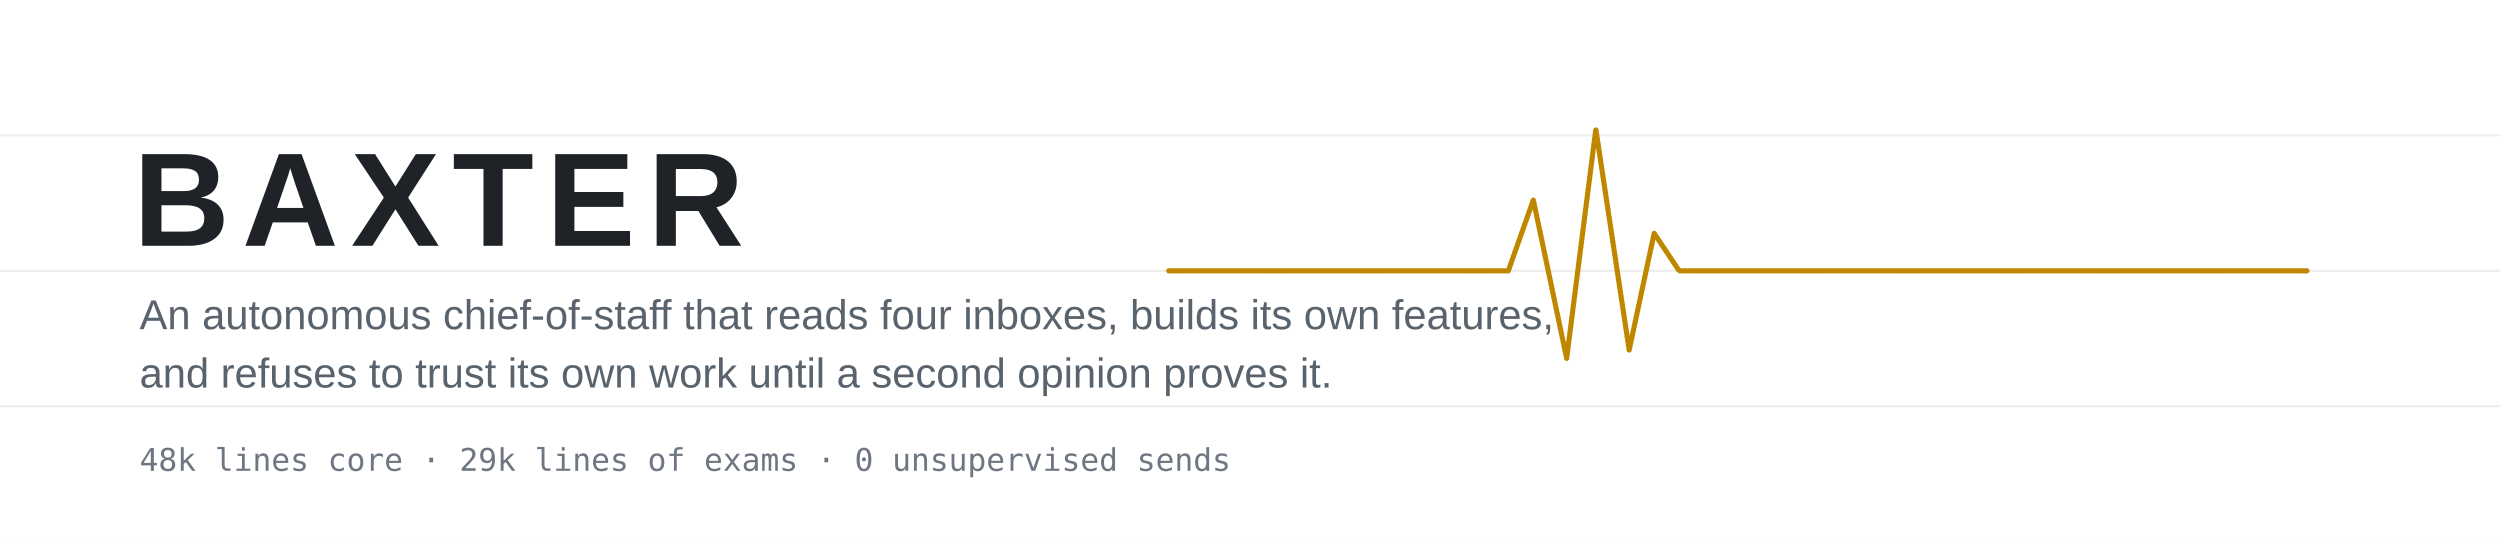
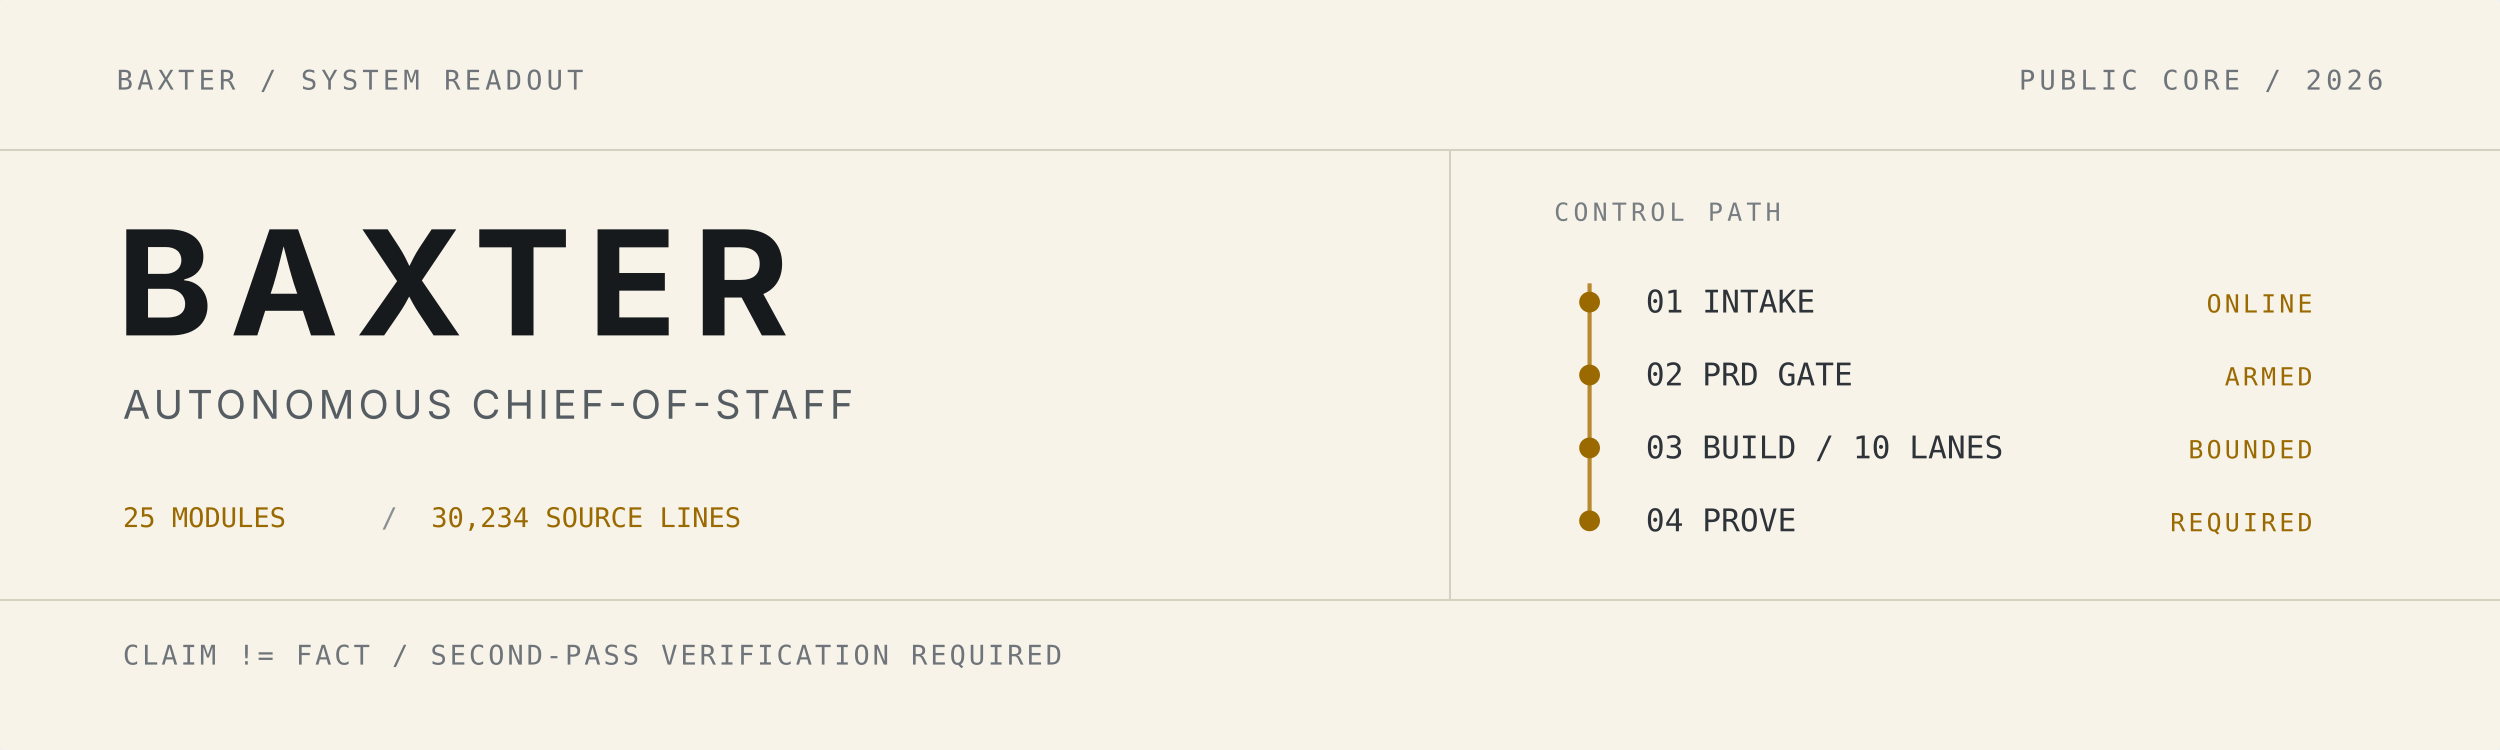
- <svg xmlns="http://www.w3.org/2000/svg" viewBox="0 0 1200 260" font-family="'Segoe UI', -apple-system, 'Helvetica Neue', Arial, sans-serif">
-   <style>
-     .beat { stroke-dasharray: 1; stroke-dashoffset: 1; animation: draw 3.5s cubic-bezier(0.2,0,0,1) 0.3s forwards; }
-     .dot  { animation: pulse 2s ease-in-out 3.8s infinite; transform-origin: 1108px 130px; }
-     .tipd { opacity: 0; animation: rise 0.6s ease-out 3.6s forwards; }
-     @keyframes draw  { to { stroke-dashoffset: 0; } }
-     @keyframes rise  { to { opacity: 1; } }
-     @keyframes pulse { 0%,100% { transform: scale(1); opacity: 0.9; } 50% { transform: scale(2.4); opacity: 0; } }
-   </style>
-   <rect width="1200" height="260" fill="#ffffff" />
-   <g stroke="#1f2328" stroke-opacity="0.08" stroke-width="1">
-     <line x1="0" y1="65" x2="1200" y2="65" />
-     <line x1="0" y1="130" x2="1200" y2="130" />
-     <line x1="0" y1="195" x2="1200" y2="195" />
+ <svg xmlns="http://www.w3.org/2000/svg" viewBox="0 0 1200 360" role="img" aria-labelledby="title desc">
+   <rect width="1200" height="360" rx="2" fill="#f7f3e9" />
+   <g stroke="#d8d0bf" stroke-width="1">
+     <path d="M0 72H1200M0 288H1200" />
+     <path d="M696 72V288" />
  </g>
-   <path class="beat" pathLength="1" fill="none" stroke="#bf8700" stroke-width="2.5" stroke-linejoin="round" stroke-linecap="round" d="M560 130 L700 130 L724 130 L736 96 L752 172 L766 62 L782 168 L794 112 L806 130 L900 130 L1108 130" />
-   <g class="tipd">
-     <circle class="dot" cx="1108" cy="130" r="4" fill="#bf8700" />
-     <circle cx="1108" cy="130" r="4" fill="#bf8700" />
-     <text x="1108" y="108" text-anchor="middle" font-size="14" font-weight="600" fill="#bf8700" font-family="Consolas, 'Cascadia Code', monospace">alive</text>
+   <g fill="#6e7479" font-family="ui-monospace, SFMono-Regular, Consolas, monospace" font-size="13" letter-spacing="2">
+     <text x="56" y="43">BAXTER / SYSTEM READOUT</text>
+     <text x="1144" y="43" text-anchor="end">PUBLIC CORE / 2026</text>
  </g>
-   <text x="64" y="118" font-size="64" font-weight="700" letter-spacing="6" fill="#1f2328">BAXTER</text>
-   <text x="67" y="158" font-size="20" fill="#59636e">An autonomous chief-of-staff that reads four inboxes, builds its own features,</text>
-   <text x="67" y="186" font-size="20" fill="#59636e">and refuses to trust its own work until a second opinion proves it.</text>
-   <g font-family="Consolas, 'Cascadia Code', monospace" font-size="15">
-     <text x="67" y="226" fill="#6e7681">48k lines core · 29k lines of exams · 0 unsupervised sends</text>
+   <g font-family="system-ui, -apple-system, Segoe UI, sans-serif">
+     <text x="56" y="161" fill="#171a1d" font-size="70" font-weight="720" letter-spacing="8">BAXTER</text>
+     <text x="59" y="201" fill="#555d63" font-size="19" letter-spacing="2">AUTONOMOUS CHIEF-OF-STAFF</text>
+   </g>
+   <g font-family="ui-monospace, SFMono-Regular, Consolas, monospace" font-size="13">
+     <text x="59" y="253" fill="#9a6900">25 MODULES</text>
+     <text x="183" y="253" fill="#8a8f92">/</text>
+     <text x="207" y="253" fill="#9a6900">30,234 SOURCE LINES</text>
+     <text x="59" y="319" fill="#6e7479" letter-spacing="1.4">CLAIM != FACT  /  SECOND-PASS VERIFICATION REQUIRED</text>
+   </g>
+   <g font-family="ui-monospace, SFMono-Regular, Consolas, monospace">
+     <text x="746" y="106" fill="#777d81" font-size="12" letter-spacing="2">CONTROL PATH</text>
+     <path d="M763 136V253" stroke="#b88a30" stroke-width="2" />
+     <g fill="#9a6900">
+       <circle cx="763" cy="145" r="5" />
+       <circle cx="763" cy="180" r="5" />
+       <circle cx="763" cy="215" r="5" />
+       <circle cx="763" cy="250" r="5" />
+     </g>
+     <g fill="#2d3338" font-size="15">
+       <text x="790" y="150">01  INTAKE</text>
+       <text x="790" y="185">02  PRD GATE</text>
+       <text x="790" y="220">03  BUILD / 10 LANES</text>
+       <text x="790" y="255">04  PROVE</text>
+     </g>
+     <g fill="#9a6900" font-size="12" letter-spacing="1.5">
+       <text x="1110" y="150" text-anchor="end">ONLINE</text>
+       <text x="1110" y="185" text-anchor="end">ARMED</text>
+       <text x="1110" y="220" text-anchor="end">BOUNDED</text>
+       <text x="1110" y="255" text-anchor="end">REQUIRED</text>
+     </g>
  </g>
</svg>
